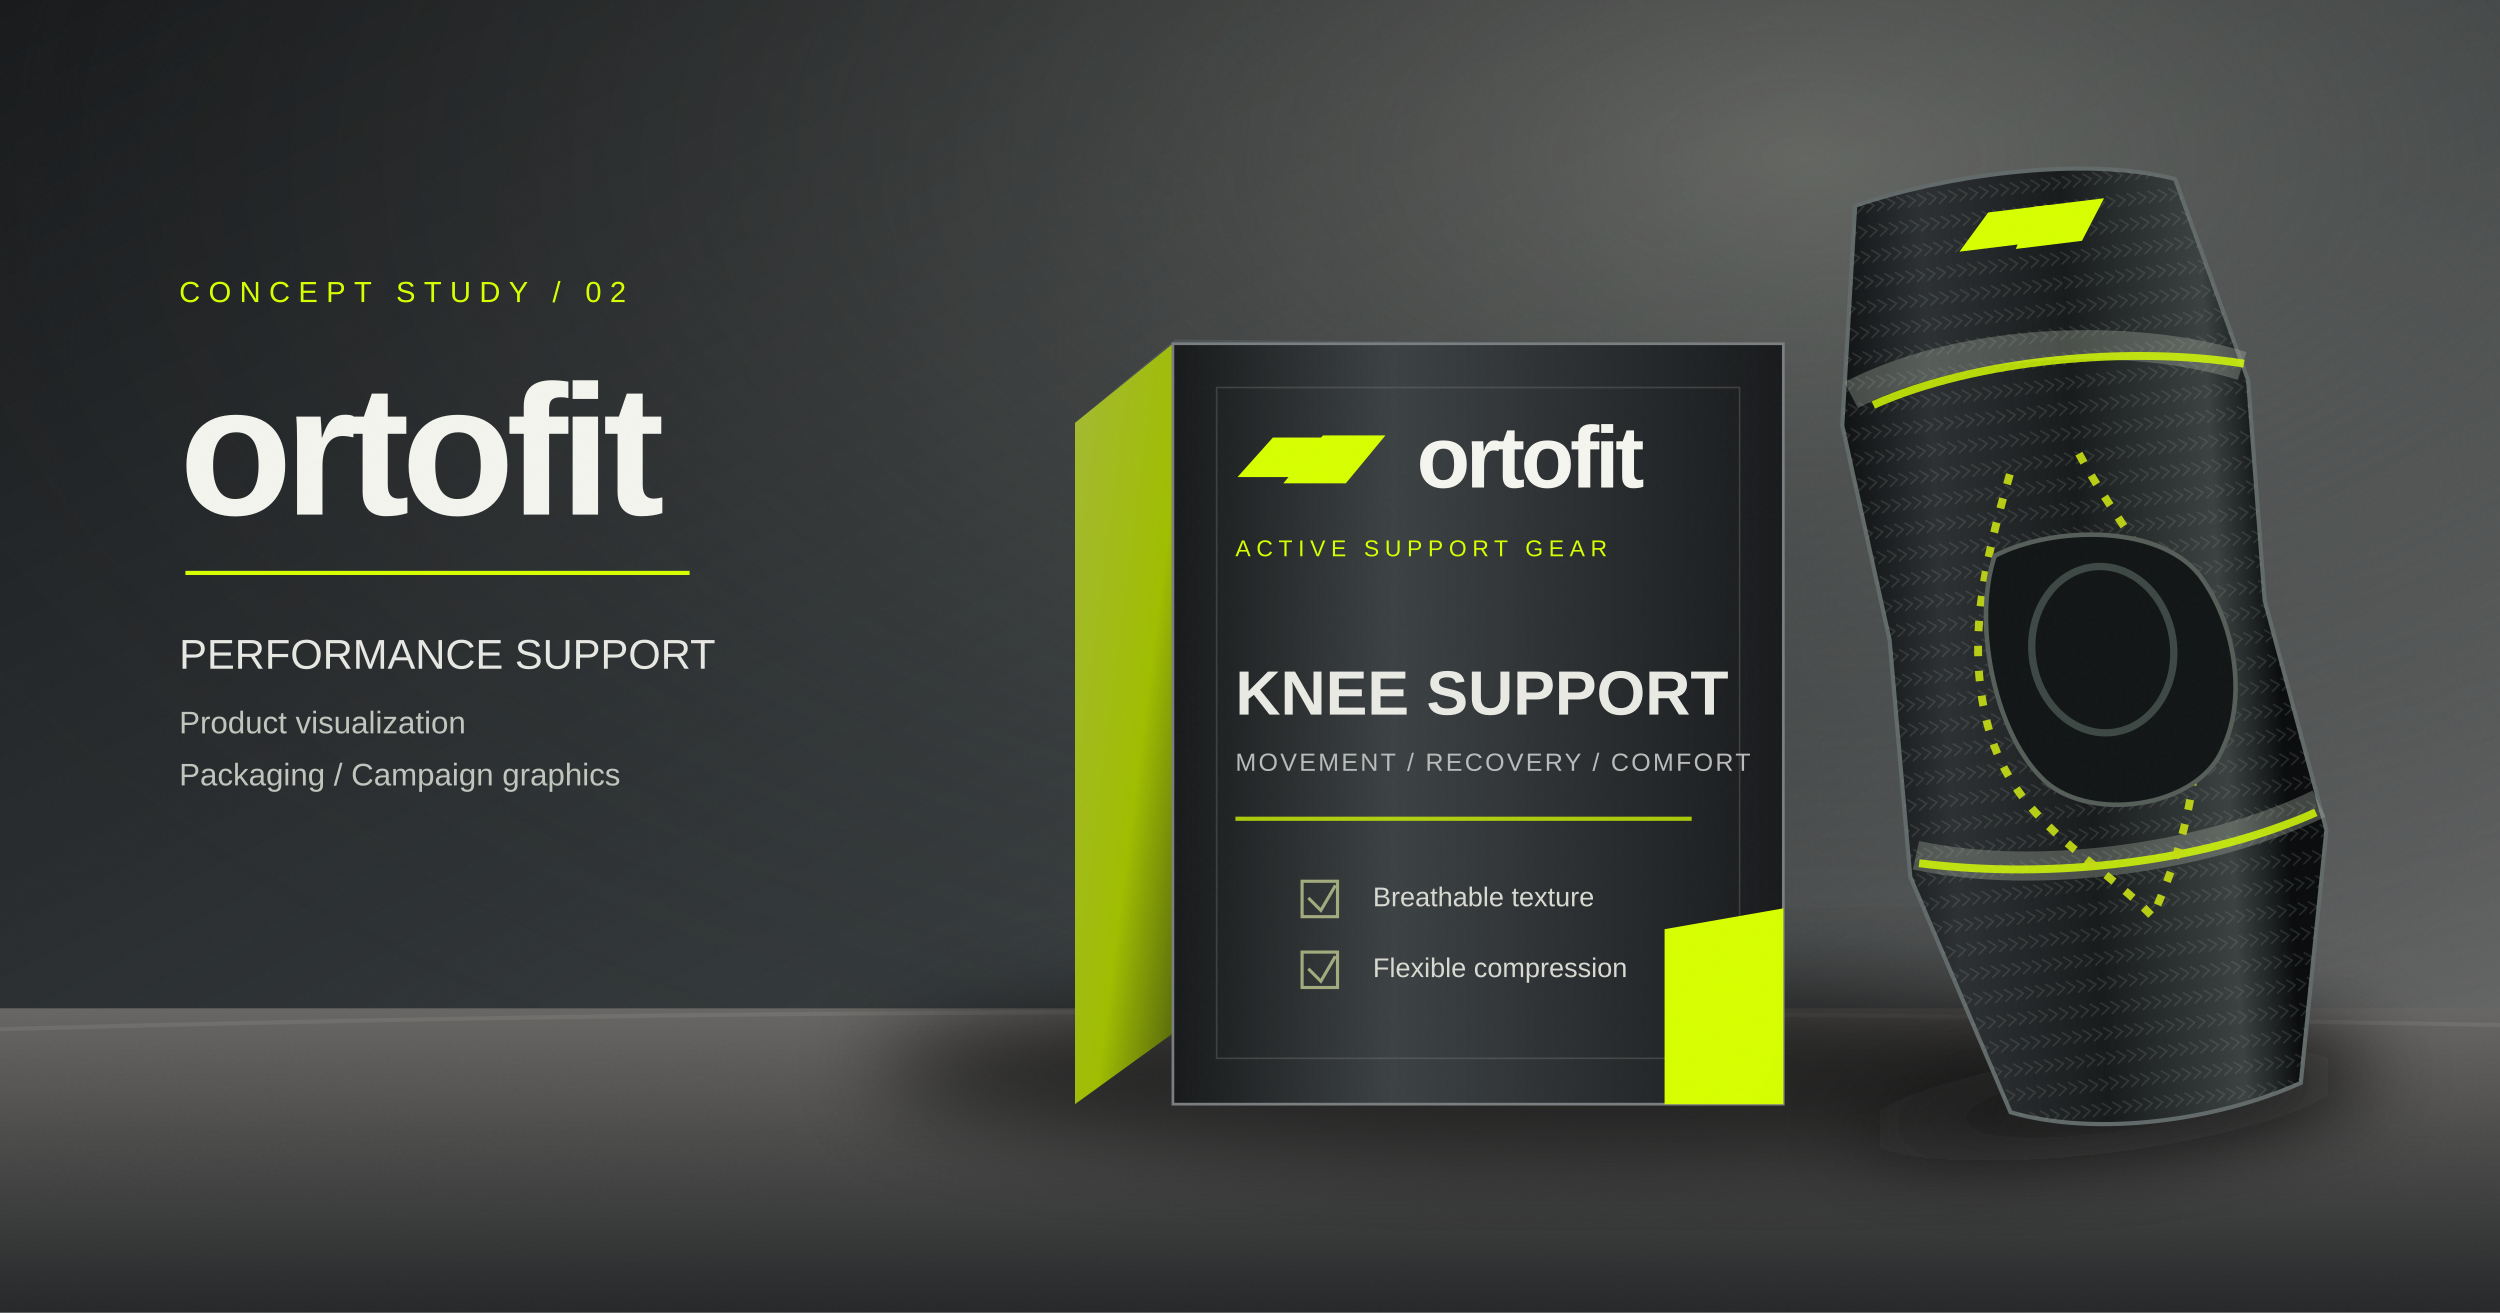
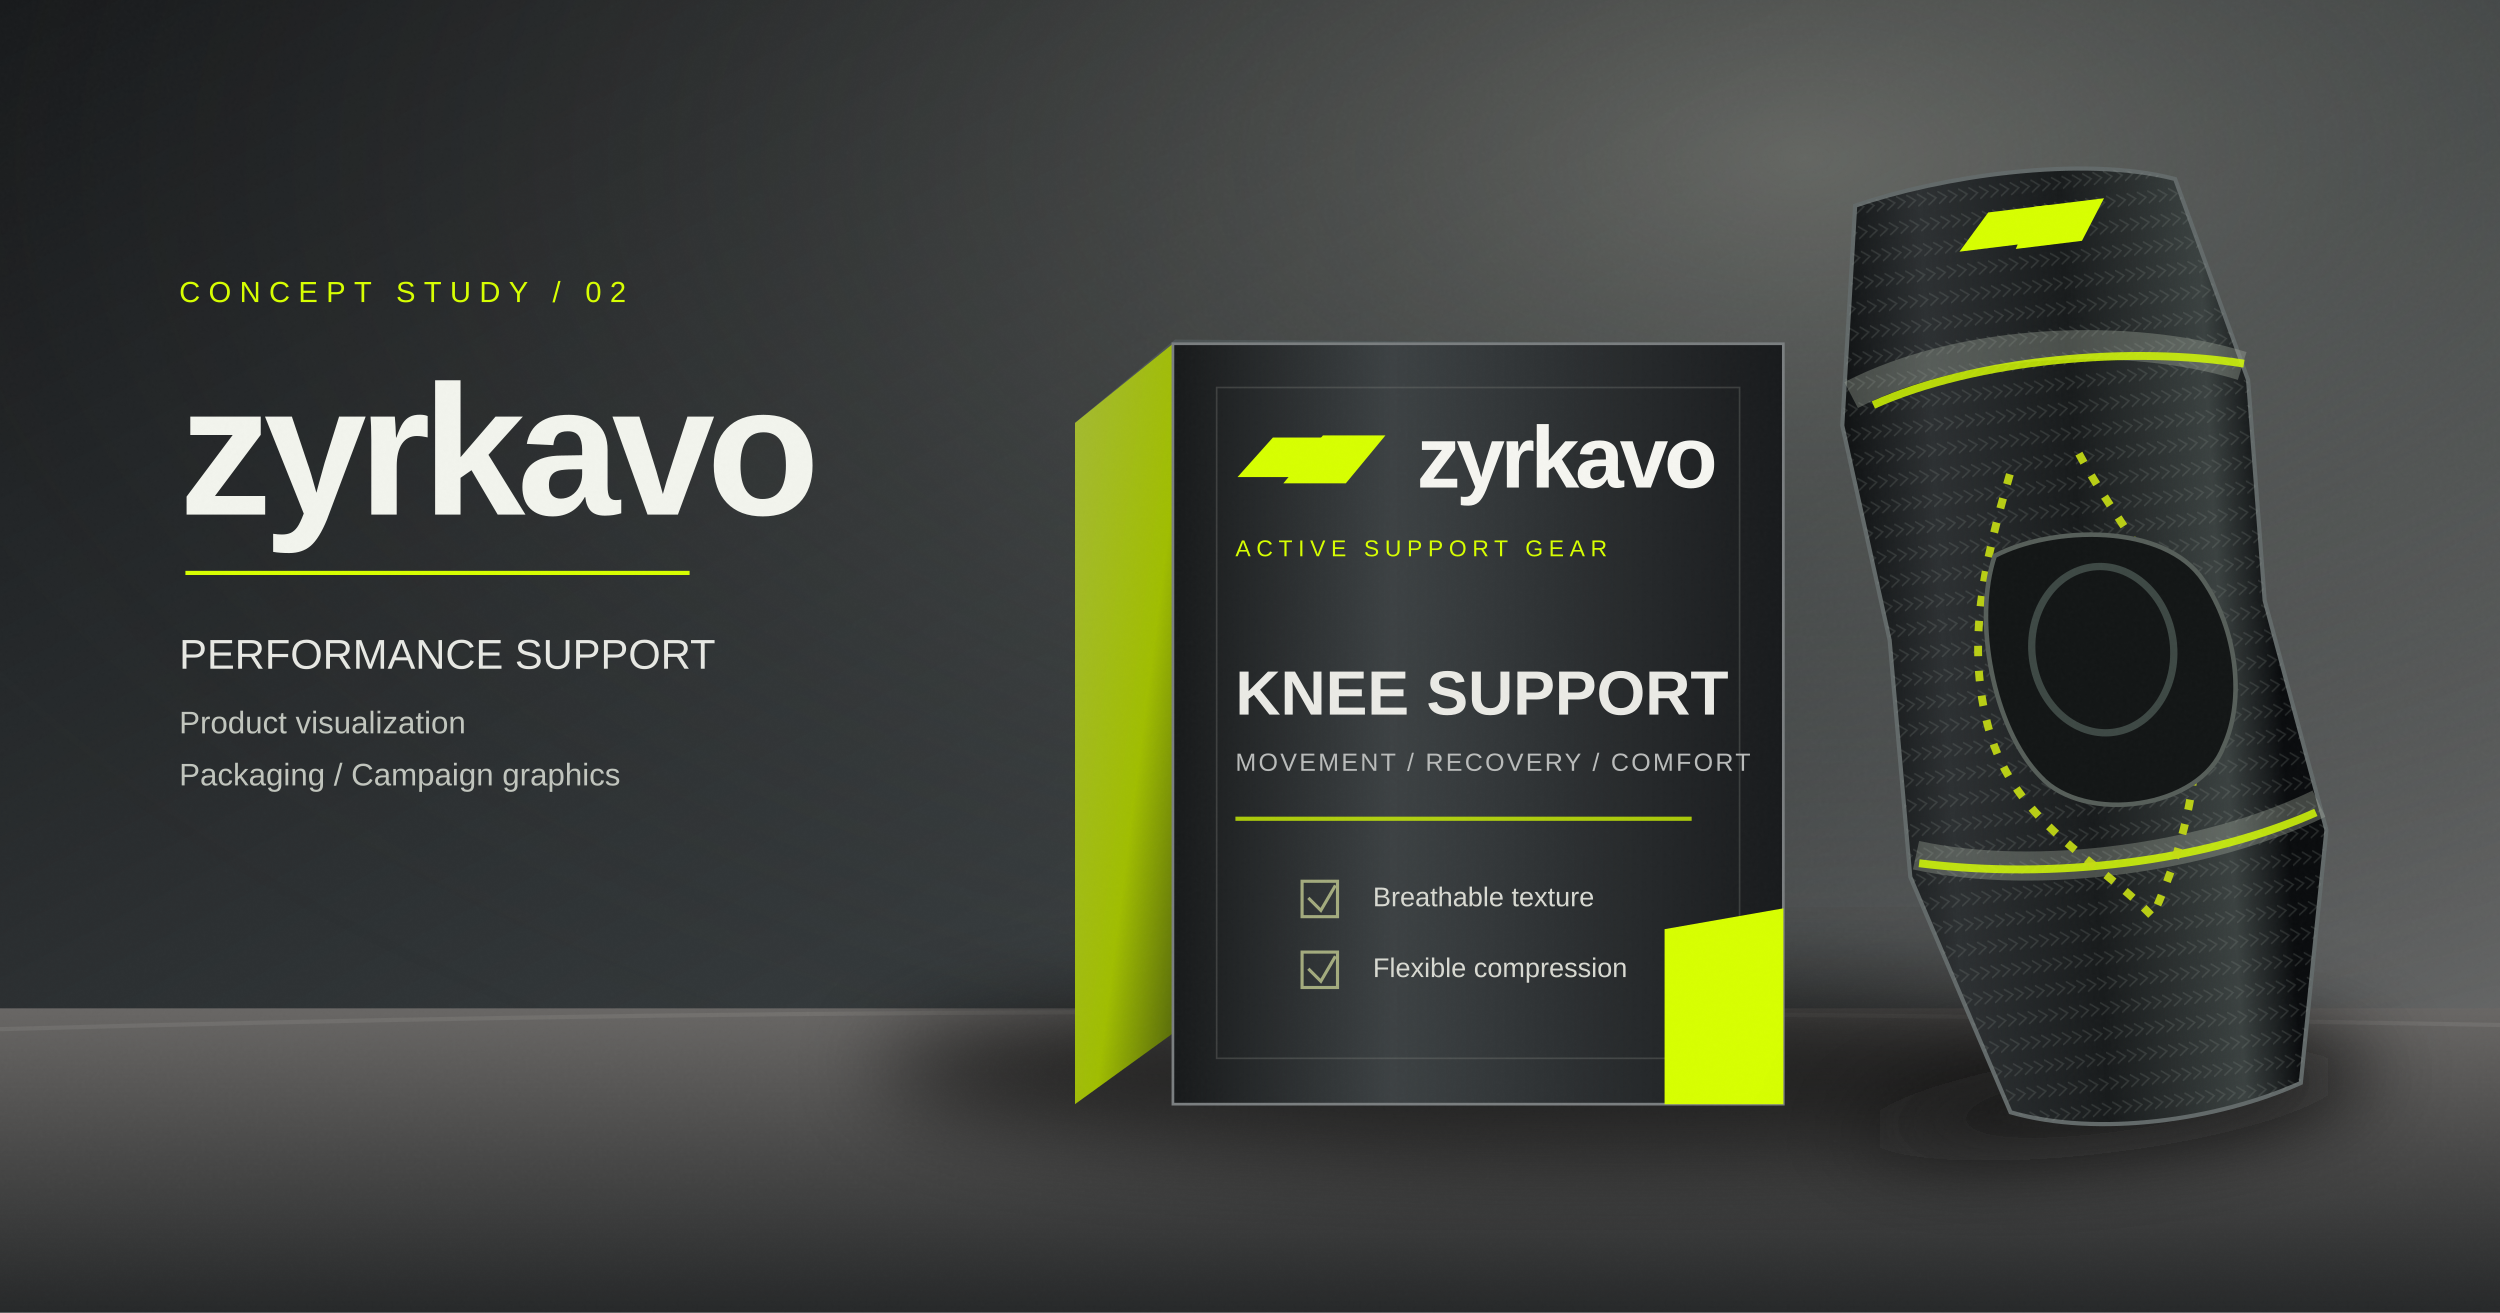
<svg xmlns="http://www.w3.org/2000/svg" viewBox="0 0 1200 630" role="img" aria-labelledby="title desc">
  <defs>
    <linearGradient id="bg" x1="0" y1="0" x2="1" y2="1">
      <stop stop-color="#151719" />
      <stop offset=".55" stop-color="#33383a" />
      <stop offset="1" stop-color="#777776" />
    </linearGradient>
    <radialGradient id="light" cx=".72" cy=".12" r=".85">
      <stop stop-color="#d0cebf" stop-opacity=".34" />
      <stop offset="1" stop-color="#222" stop-opacity="0" />
    </radialGradient>
    <linearGradient id="boxfront" x1="0" y1="0" x2="1" y2="0">
      <stop stop-color="#161819" />
      <stop offset=".36" stop-color="#3c4143" />
      <stop offset="1" stop-color="#17191b" />
    </linearGradient>
    <linearGradient id="boxside" x1="0" y1="0" x2="1" y2="1">
      <stop stop-color="#a4b934" />
      <stop offset=".6" stop-color="#a0bd00" />
      <stop offset="1" stop-color="#50620b" />
    </linearGradient>
    <linearGradient id="sleeve" x1="0" y1="0" x2="1" y2=".16">
      <stop stop-color="#080a0b" />
      <stop offset=".24" stop-color="#2c3032" />
      <stop offset=".56" stop-color="#171a1b" />
      <stop offset=".87" stop-color="#3a4140" />
      <stop offset="1" stop-color="#090b0d" />
    </linearGradient>
    <linearGradient id="ground" x1="0" y1="0" x2="0" y2="1">
      <stop stop-color="#686664" />
      <stop offset="1" stop-color="#252728" />
    </linearGradient>
    <filter id="shadow" x="-40%" y="-40%" width="180%" height="180%">
      <feGaussianBlur stdDeviation="22" />
    </filter>
    <filter id="grain">
      <feTurbulence type="fractalNoise" baseFrequency=".54" numOctaves="3" seed="22" stitchTiles="stitch" />
      <feColorMatrix type="saturate" values="0" />
      <feComponentTransfer>
        <feFuncA type="linear" slope=".12" />
      </feComponentTransfer>
    </filter>
    <pattern id="mesh" width="10" height="12" patternUnits="userSpaceOnUse">
      <path d="M0 4l4 3-4 3m5-6 4 3-4 3" stroke="#88908b" stroke-width=".75" opacity=".34" fill="none" />
    </pattern>
  </defs>
  <rect width="1200" height="630" fill="url(#bg)" />
  <rect width="1200" height="630" fill="url(#light)" />
  <rect y="484" width="1200" height="146" fill="url(#ground)" />
  <path d="M0 494c330-9 653-12 1200-2" fill="none" stroke="#a5a4a0" stroke-width="2" opacity=".17" />
  <ellipse cx="780" cy="513" rx="360" ry="43" fill="#040505" opacity=".63" filter="url(#shadow)" />
  <g transform="translate(516 146)">
    <path d="M0 57 48 17 340 19 302 56Z" fill="#4d5455" />
    <path d="M0 57 47 19 47 350 0 384Z" fill="url(#boxside)" />
    <rect x="47" y="19" width="293" height="365" rx="2" fill="url(#boxfront)" />
    <path d="M47 19h293v365H47z" fill="none" stroke="#7a7e80" stroke-width="1.3" />
    <path d="M68 40h251v322H68z" fill="none" stroke="#777b76" stroke-width=".8" opacity=".35" />
    <g transform="translate(77 63)">
      <path d="M1 20h34l17-19H18Z" fill="#d7ff00" />
      <path d="M42 0h30L53 23H23Z" fill="#d7ff00" />
-       <text x="87" y="25" font-family="Arial,sans-serif" font-weight="800" font-size="42" fill="#f5f5f0" letter-spacing="-2">ortofit</text>
+       <text x="87" y="25" font-family="Arial,sans-serif" font-weight="800" font-size="42" fill="#f5f5f0" letter-spacing="-2">zyrkavo</text>
      <text x="0" y="58" font-family="Arial,sans-serif" font-size="11" fill="#d7ff00" letter-spacing="2.7">ACTIVE SUPPORT GEAR</text>
      <text x="0" y="134" font-family="Arial,sans-serif" font-weight="600" font-size="30" fill="#eaeae5">KNEE SUPPORT</text>
      <text x="0" y="161" font-family="Arial,sans-serif" font-size="12" letter-spacing="1.1" fill="#b9bbba">MOVEMENT / RECOVERY / COMFORT</text>
      <rect x="0" y="183" width="219" height="2" fill="#d7ff00" opacity=".75" />
      <g fill="none" stroke="#b7c08a" stroke-width="1.5" opacity=".85">
        <path d="M32 214h17v17H32z" />
        <path d="m35 222 6 6 7-12" />
        <path d="M32 248h17v17H32z" />
        <path d="m35 256 6 6 7-12" />
      </g>
      <text x="66" y="226" fill="#d8d9d1" font-family="Arial,sans-serif" font-size="13">Breathable texture</text>
      <text x="66" y="260" fill="#d8d9d1" font-family="Arial,sans-serif" font-size="13">Flexible compression</text>
    </g>
    <path d="M283 300 340 290v94h-57z" fill="#d7ff00" />
  </g>
  <g transform="translate(886 82) rotate(-7 105 220)">
    <ellipse cx="96" cy="448" rx="116" ry="24" fill="#090a0b" opacity=".6" filter="url(#shadow)" />
    <path d="M30 6C72-3 141-5 184 12l23 100-5 106 16 113-27 119c-42 13-100 14-140-3L17 329 21 215 11 110Z" fill="url(#sleeve)" stroke="#626969" stroke-width="2" />
    <path d="M30 6C72-3 141-5 184 12l23 100-5 106 16 113-27 119c-42 13-100 14-140-3L17 329 21 215 11 110Z" fill="url(#mesh)" opacity=".65" />
    <path d="M17 96C73 75 154 82 205 105M21 319C78 339 161 337 216 318" fill="none" stroke="#a4ad9f" stroke-width="14" opacity=".36" />
    <path d="M27 102c52-16 127-13 179 2m-184 219c63 16 136 16 192-1" fill="none" stroke="#d7ff00" stroke-width="3.8" opacity=".82" />
    <path d="M88 143c-18 42-31 79-25 120 7 47 44 68 67 99 23-37 36-78 32-117-4-44-27-74-40-108" fill="none" stroke="#c4db12" stroke-width="3.8" stroke-dasharray="5 7" opacity=".92" />
    <path d="M76 181c29-11 83-6 98 24 13 25 13 59 0 80-15 29-71 29-89 4-20-26-23-79-9-108z" fill="#121515" stroke="#565e59" stroke-width="2.2" />
    <ellipse cx="122" cy="232" rx="34" ry="40" fill="none" stroke="#3d4844" stroke-width="3.5" />
    <path d="M77 34h31l14-17H93Z" fill="#d7ff00" />
    <path d="M115 17h34l-13 19h-32Z" fill="#d7ff00" />
  </g>
  <g transform="translate(86 145)">
    <text x="0" y="0" font-family="Arial,sans-serif" font-size="14" letter-spacing="4" fill="#d7ff00">CONCEPT STUDY / 02</text>
-     <text x="0" y="102" font-family="Arial,sans-serif" font-weight="800" font-size="89" letter-spacing="-4" fill="#f2f4ed">ortofit</text>
+     <text x="0" y="102" font-family="Arial,sans-serif" font-weight="800" font-size="89" letter-spacing="-4" fill="#f2f4ed">zyrkavo</text>
    <path d="M3 130h242" stroke="#d7ff00" stroke-width="2" />
    <text x="0" y="176" font-family="Arial,sans-serif" font-size="20" fill="#e7e8e3">PERFORMANCE SUPPORT</text>
    <text x="0" y="207" font-family="Arial,sans-serif" font-size="15" fill="#c1c5bd">Product visualization</text>
    <text x="0" y="232" font-family="Arial,sans-serif" font-size="15" fill="#c1c5bd">Packaging / Campaign graphics</text>
  </g>
  <rect width="1200" height="630" filter="url(#grain)" opacity=".19" />
</svg>
